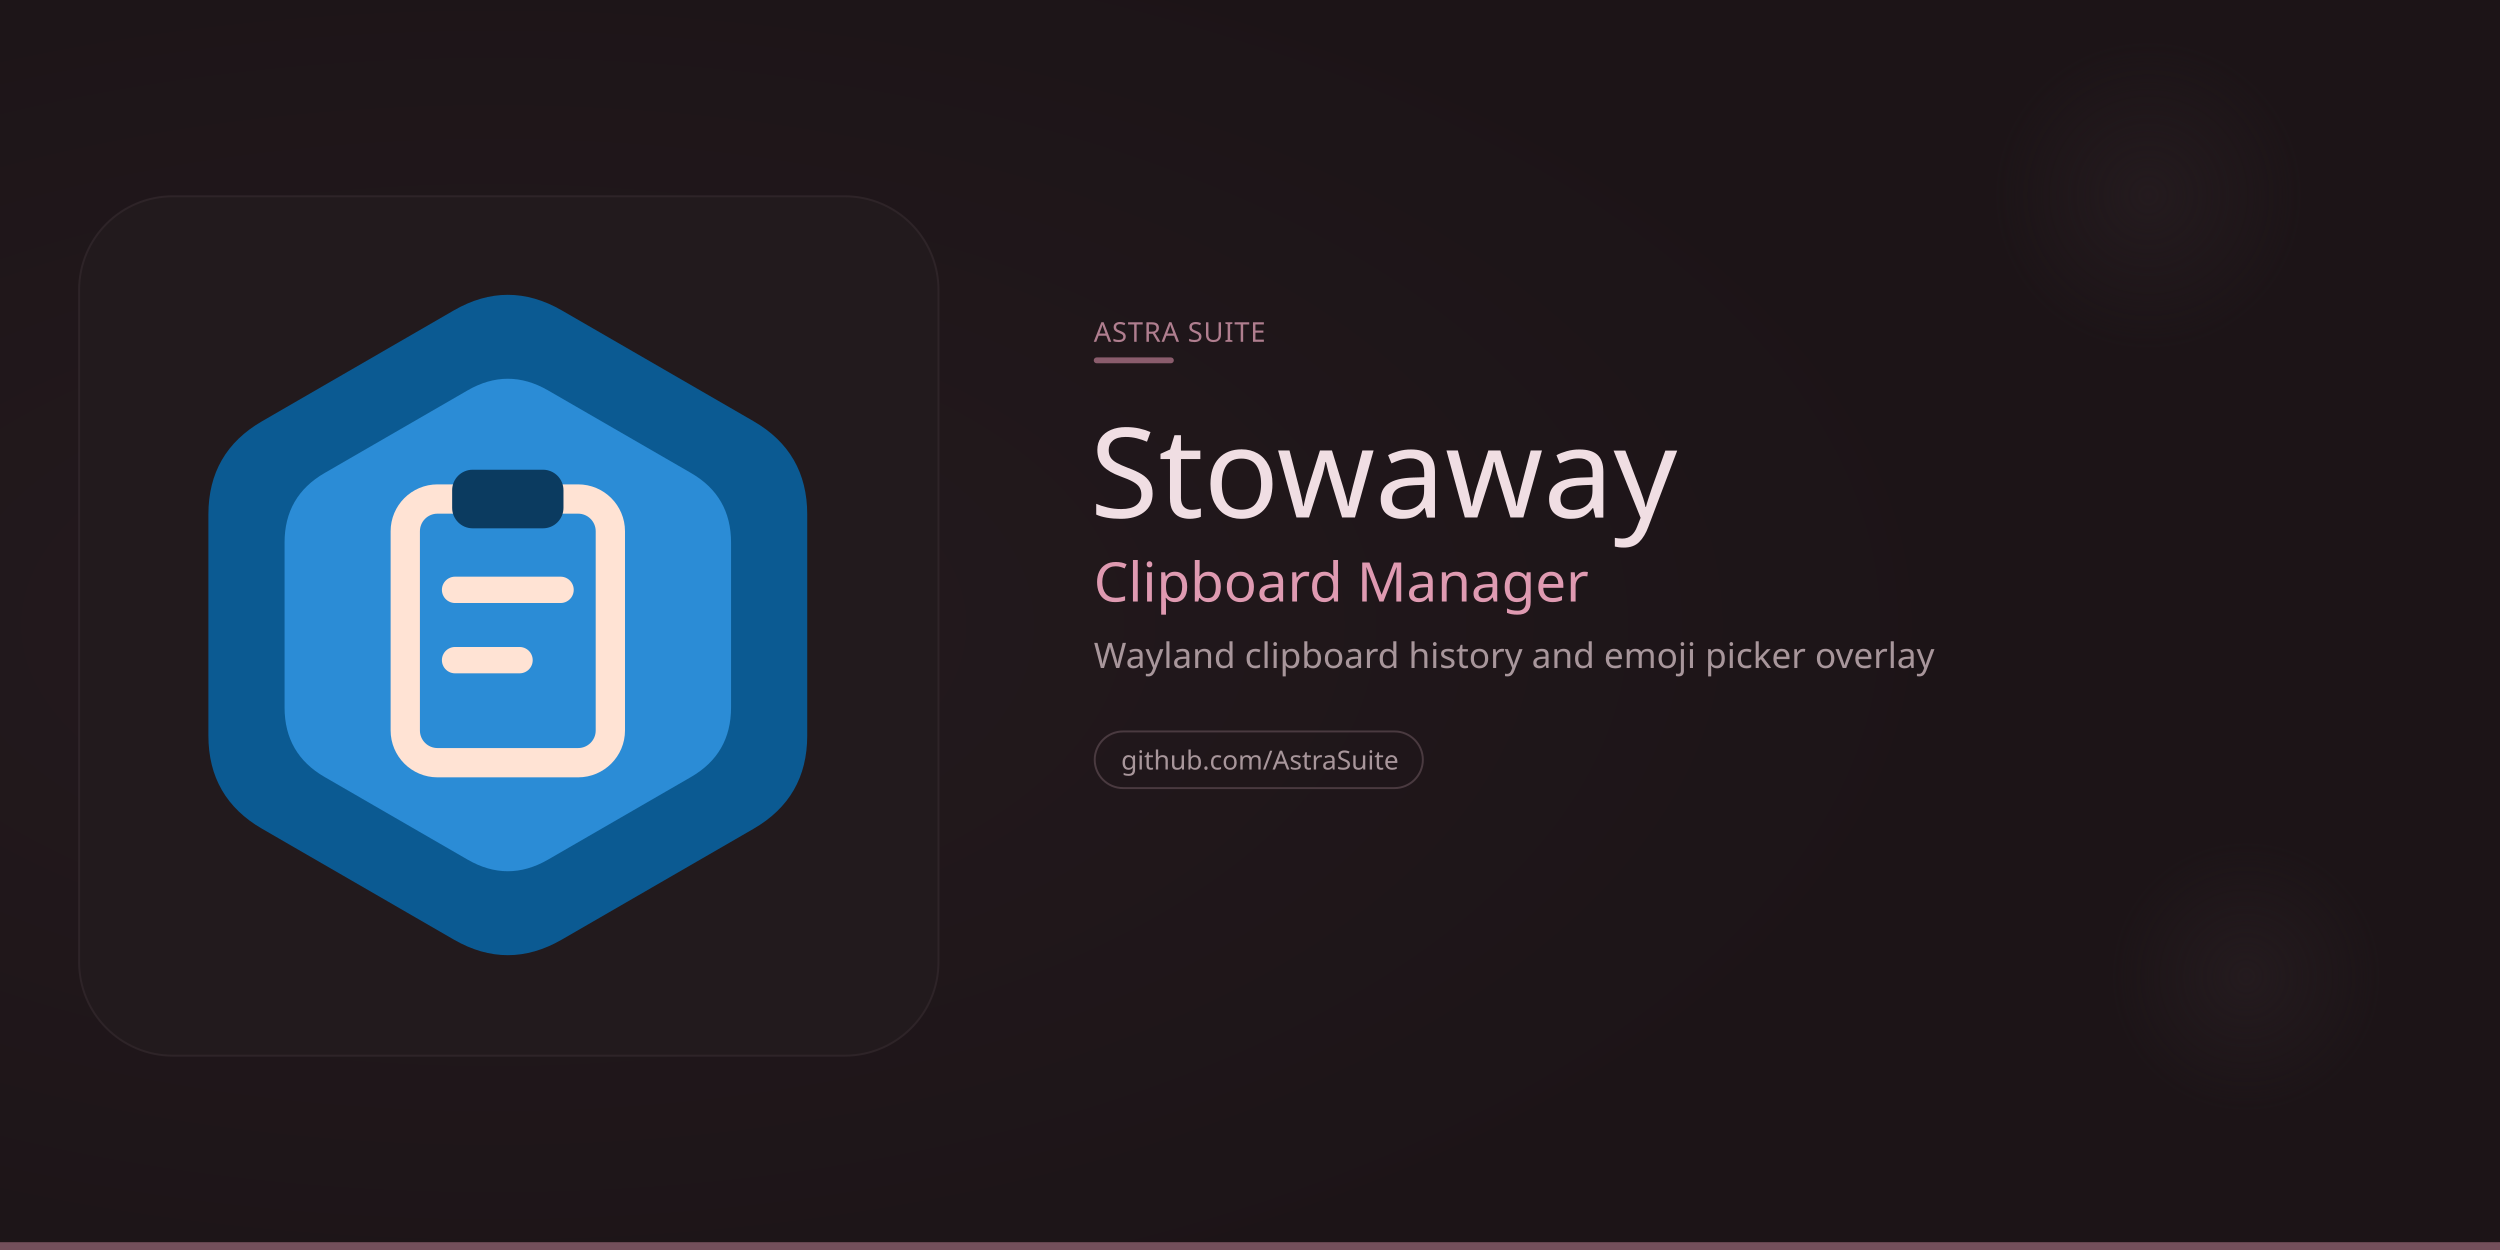
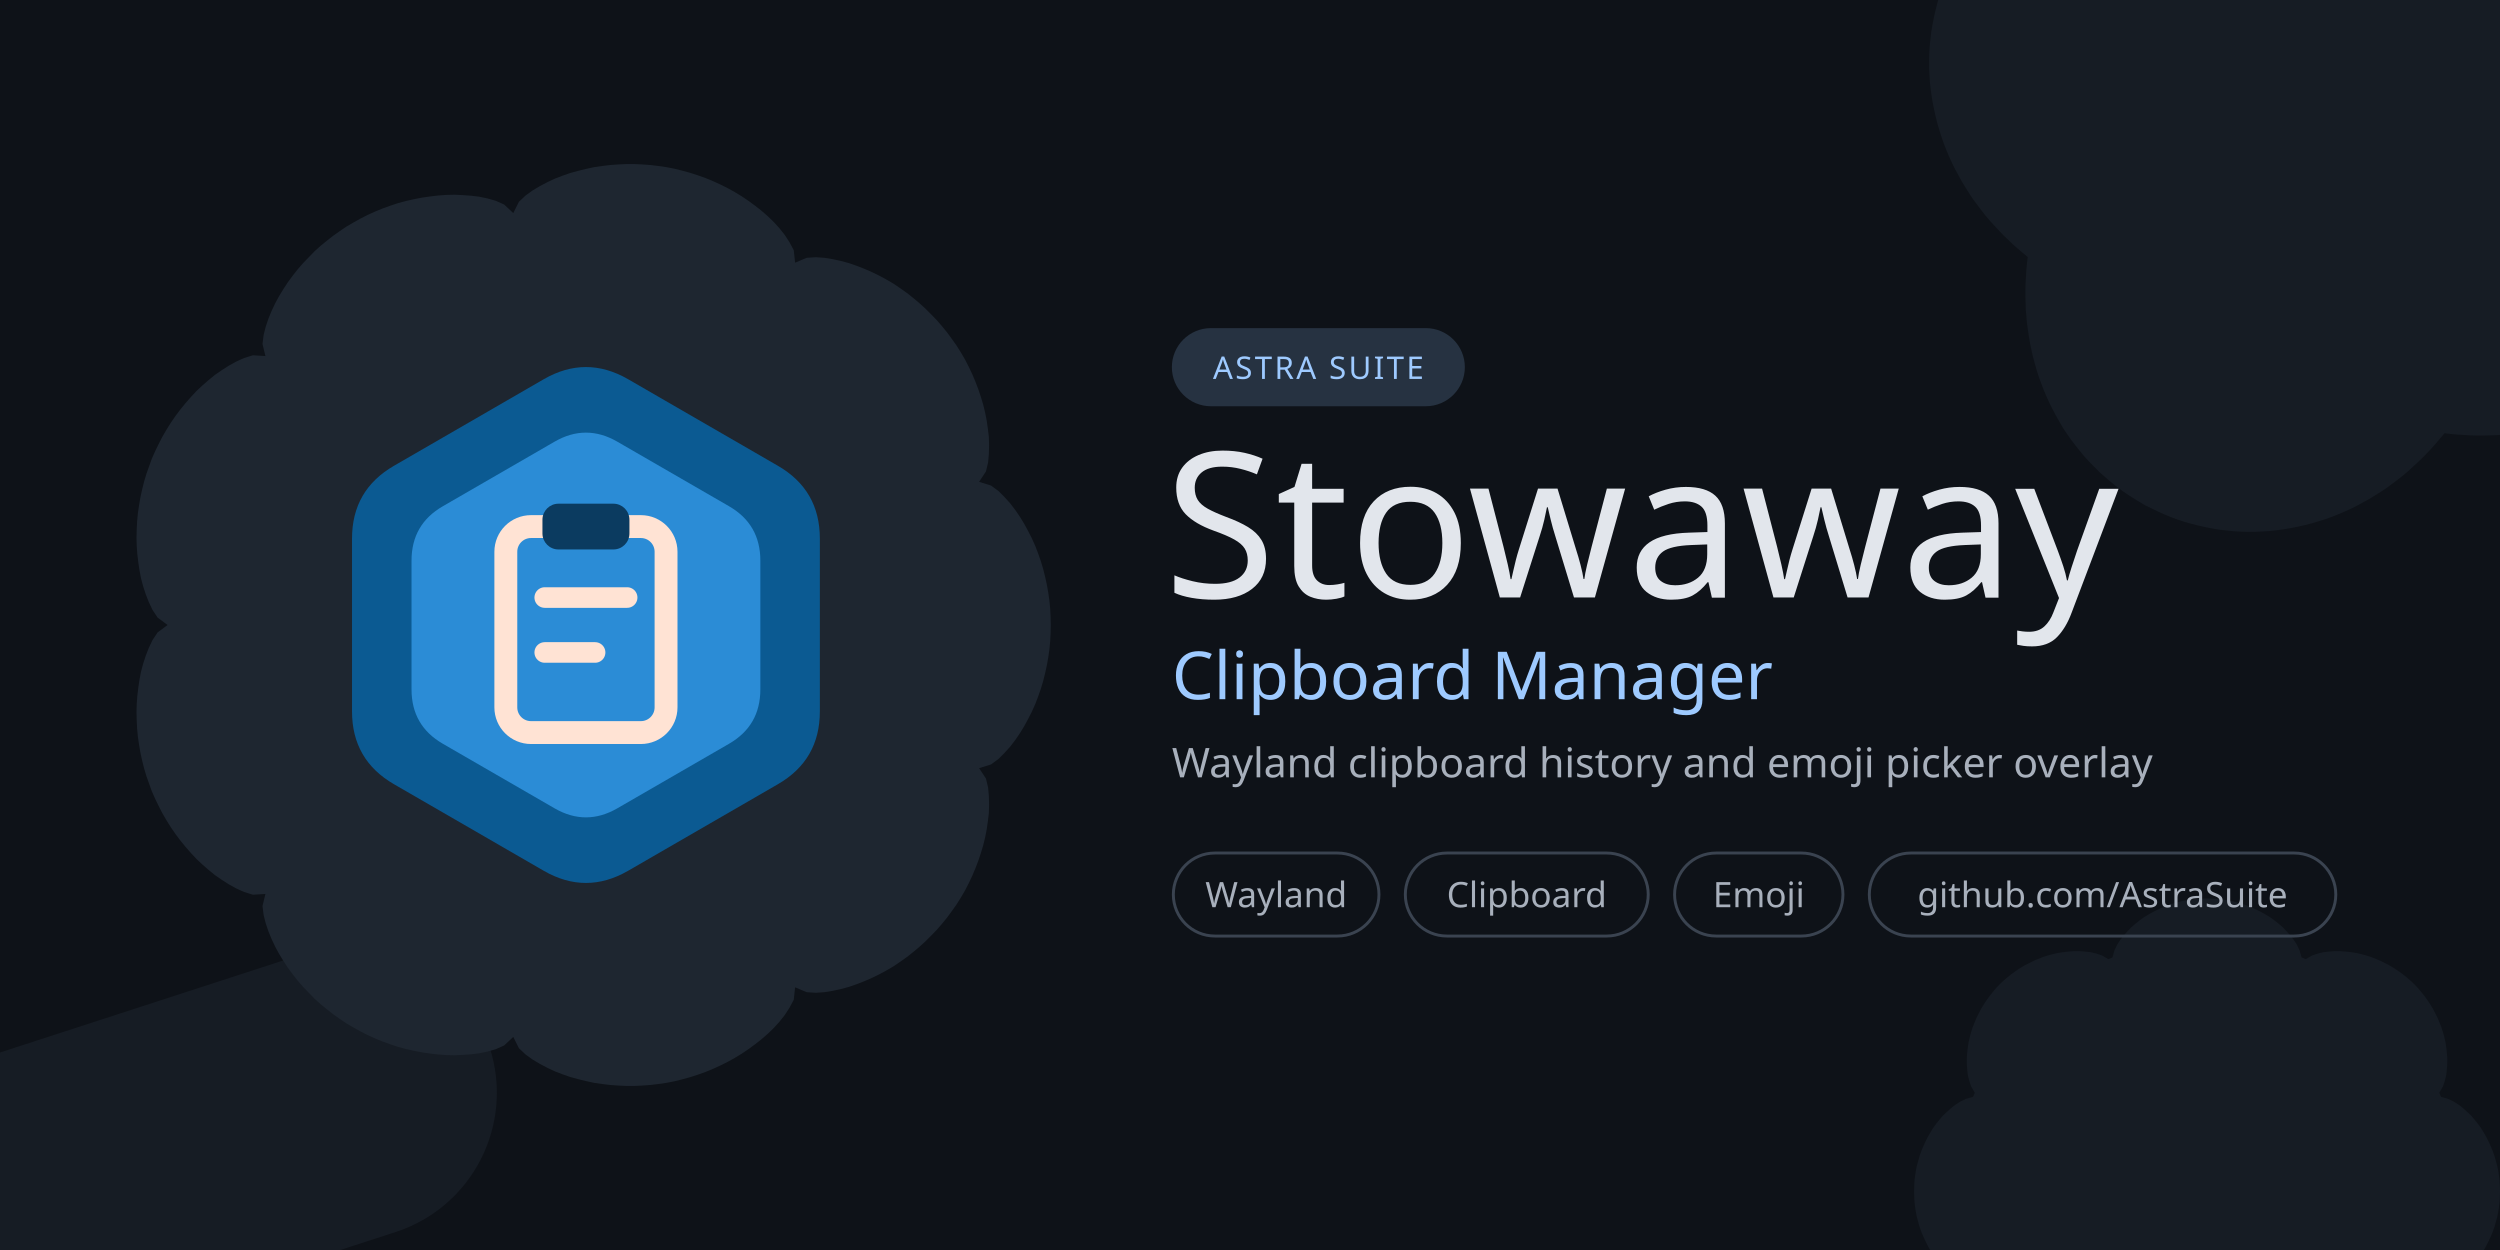
<svg xmlns="http://www.w3.org/2000/svg" width="1280" height="640" viewBox="0 0 1280 640">
-   <defs>
-     <radialGradient id="glow" cx="0.2" cy="0.5" r="0.6">
-       <stop offset="0" stop-color="#241A1E" />
-       <stop offset="1" stop-color="#1C1417" />
-     </radialGradient>
-     <radialGradient id="orb" cx="0.5" cy="0.5" r="0.5">
-       <stop offset="0" stop-color="#2A2024" stop-opacity="0.55" />
-       <stop offset="1" stop-color="#2A2024" stop-opacity="0" />
-     </radialGradient>
-   </defs>
-   <rect width="1280" height="640" fill="url(#glow)" />
-   <circle cx="1100" cy="100" r="80" fill="url(#orb)" />
-   <circle cx="1150" cy="500" r="70" fill="url(#orb)" />
-   <rect y="636" width="1280" height="4" fill="#734F5B" />
-   <rect x="40.5" y="100.5" width="440" height="440" rx="48" fill="#221A1D" stroke="#2E2428" />
-   <g transform="translate(68 128) scale(0.75)">
+   <rect width="1280" height="640" fill="#0E1218" />
+   <path d="M1383.4 151.8L1381.9 155.1L1380.3 158.4L1378.7 161.7L1376.8 164.9L1374.9 168.0L1372.9 171.1L1370.8 174.1L1368.6 177.0L1366.3 179.8L1363.9 182.6L1361.5 185.3L1358.9 187.9L1356.3 190.4L1353.6 192.9L1350.8 195.2L1347.9 197.5L1345.0 199.7L1342.0 201.8L1339.0 203.8L1335.9 205.6L1332.7 207.4L1329.5 209.1L1326.3 210.7L1323.0 212.2L1319.7 213.6L1316.3 214.9L1313.0 216.1L1309.6 217.2L1306.1 218.2L1302.7 219.1L1299.2 219.9L1295.8 220.6L1292.3 221.2L1288.9 221.7L1285.4 222.2L1281.9 222.5L1278.5 222.8L1275.0 222.9L1271.6 223.0L1268.2 223.0L1264.8 222.9L1261.5 222.7L1258.2 222.5L1254.8 222.2L1251.6 221.8L1249.5 224.3L1247.3 226.9L1245.1 229.4L1242.8 231.8L1240.5 234.2L1238.0 236.6L1235.5 238.9L1233.0 241.2L1230.3 243.5L1227.6 245.6L1224.8 247.7L1222.0 249.8L1219.1 251.7L1216.1 253.6L1213.0 255.5L1209.9 257.2L1206.8 258.9L1203.6 260.5L1200.3 262.0L1197.0 263.4L1193.7 264.7L1190.3 265.9L1186.8 267.0L1183.4 268.0L1179.9 268.9L1176.3 269.7L1172.8 270.4L1169.2 271.0L1165.6 271.5L1161.9 271.9L1158.3 272.1L1154.6 272.3L1151.0 272.3L1147.3 272.2L1143.7 272.0L1140.0 271.6L1136.4 271.2L1132.8 270.6L1129.2 269.9L1125.6 269.1L1122.1 268.2L1118.5 267.2L1115.1 266.1L1111.6 264.8L1108.2 263.4L1104.9 261.9L1101.6 260.3L1098.3 258.7L1095.1 256.8L1092.0 254.9L1088.9 252.9L1085.9 250.8L1083.0 248.6L1080.2 246.3L1077.4 243.9L1074.7 241.5L1072.1 238.9L1069.6 236.3L1067.1 233.6L1064.8 230.8L1062.5 227.9L1060.3 225.0L1058.2 222.0L1056.2 219.0L1054.4 215.9L1052.6 212.7L1050.9 209.5L1049.3 206.3L1047.8 203.0L1046.4 199.7L1045.1 196.3L1043.9 193.0L1042.8 189.6L1041.8 186.1L1040.9 182.7L1040.1 179.2L1039.4 175.8L1038.8 172.3L1038.3 168.9L1037.8 165.4L1037.5 161.9L1037.2 158.5L1037.1 155.0L1037.0 151.6L1037.0 148.2L1037.1 144.8L1037.3 141.5L1037.5 138.2L1037.8 134.8L1038.2 131.6L1035.7 129.5L1033.1 127.3L1030.6 125.1L1028.2 122.8L1025.8 120.5L1023.4 118.0L1021.1 115.5L1018.8 113.0L1016.5 110.3L1014.4 107.6L1012.3 104.8L1010.2 102.0L1008.3 99.1L1006.4 96.1L1004.5 93.0L1002.8 89.9L1001.1 86.8L999.5 83.6L998.0 80.3L996.6 77.0L995.3 73.7L994.1 70.3L993.0 66.8L992.0 63.4L991.1 59.9L990.3 56.3L989.6 52.8L989.0 49.2L988.5 45.6L988.1 41.9L987.9 38.3L987.7 34.6L987.7 31.0L987.8 27.3L988.0 23.7L988.4 20.0L988.8 16.4L989.4 12.8L990.1 9.2L990.9 5.6L991.8 2.1L992.8 -1.5L993.9 -4.9L995.2 -8.4L996.6 -11.8L998.1 -15.1L999.7 -18.4L1001.3 -21.7L1003.2 -24.9L1005.1 -28.0L1007.1 -31.1L1009.2 -34.1L1011.4 -37.0L1013.7 -39.8L1016.1 -42.6L1018.5 -45.3L1021.1 -47.9L1023.7 -50.4L1026.4 -52.9L1029.2 -55.2L1032.1 -57.5L1035.0 -59.7L1038.0 -61.8L1041.0 -63.8L1044.1 -65.6L1047.3 -67.4L1050.5 -69.1L1053.7 -70.7L1057.0 -72.2L1060.3 -73.6L1063.7 -74.9L1067.0 -76.1L1070.4 -77.2L1073.9 -78.2L1077.3 -79.1L1080.8 -79.9L1084.2 -80.6L1087.7 -81.2L1091.1 -81.7L1094.6 -82.2L1098.1 -82.5L1101.5 -82.8L1105.0 -82.9L1108.4 -83.0L1111.8 -83.0L1115.2 -82.9L1118.5 -82.7L1121.8 -82.5L1125.2 -82.2L1128.4 -81.8L1130.5 -84.3L1132.7 -86.9L1134.9 -89.4L1137.2 -91.8L1139.5 -94.2L1142.0 -96.6L1144.5 -98.9L1147.0 -101.2L1149.7 -103.5L1152.4 -105.6L1155.2 -107.7L1158.0 -109.8L1160.9 -111.7L1163.9 -113.6L1167.0 -115.5L1170.1 -117.2L1173.2 -118.9L1176.4 -120.5L1179.7 -122.0L1183.0 -123.4L1186.3 -124.7L1189.7 -125.9L1193.2 -127.0L1196.6 -128.0L1200.1 -128.9L1203.7 -129.7L1207.2 -130.4L1210.8 -131.0L1214.4 -131.5L1218.1 -131.9L1221.7 -132.1L1225.4 -132.3L1229.0 -132.3L1232.7 -132.2L1236.3 -132.0L1240.0 -131.6L1243.6 -131.2L1247.2 -130.6L1250.8 -129.9L1254.4 -129.1L1257.9 -128.2L1261.5 -127.2L1264.9 -126.1L1268.4 -124.8L1271.8 -123.4L1275.1 -121.9L1278.4 -120.3L1281.7 -118.7L1284.9 -116.8L1288.0 -114.9L1291.1 -112.9L1294.1 -110.8L1297.0 -108.6L1299.8 -106.3L1302.6 -103.9L1305.3 -101.5L1307.9 -98.9L1310.4 -96.3L1312.9 -93.6L1315.2 -90.8L1317.5 -87.9L1319.7 -85.0L1321.8 -82.0L1323.8 -79.0L1325.6 -75.9L1327.4 -72.7L1329.1 -69.5L1330.7 -66.3L1332.2 -63.0L1333.6 -59.7L1334.9 -56.3L1336.1 -53.0L1337.2 -49.6L1338.2 -46.1L1339.1 -42.7L1339.9 -39.2L1340.6 -35.8L1341.2 -32.3L1341.7 -28.9L1342.2 -25.4L1342.5 -21.9L1342.8 -18.5L1342.9 -15.0L1343.0 -11.6L1343.0 -8.2L1342.9 -4.8L1342.7 -1.5L1342.5 1.8L1342.2 5.2L1341.8 8.4L1344.3 10.5L1346.9 12.7L1349.4 14.9L1351.8 17.2L1354.2 19.5L1356.6 22.0L1358.9 24.5L1361.2 27.0L1363.5 29.7L1365.6 32.4L1367.7 35.2L1369.8 38.0L1371.7 40.9L1373.6 43.9L1375.5 47.0L1377.2 50.1L1378.9 53.2L1380.5 56.4L1382.0 59.7L1383.4 63.0L1384.7 66.3L1385.9 69.7L1387.0 73.2L1388.0 76.6L1388.9 80.1L1389.7 83.7L1390.4 87.2L1391.0 90.8L1391.5 94.4L1391.9 98.1L1392.1 101.7L1392.3 105.4L1392.3 109.0L1392.2 112.7L1392.0 116.3L1391.6 120.0L1391.2 123.6L1390.6 127.2L1389.9 130.8L1389.1 134.4L1388.2 137.9L1387.2 141.5L1386.1 144.9L1384.8 148.4Z" fill="#161C24" />
+   <path d="M1280.0 610.0L1279.9 612.6L1279.8 615.2L1279.5 617.8L1279.1 620.4L1278.6 623.0L1277.9 625.5L1277.2 628.1L1276.3 630.6L1275.3 633.0L1274.2 635.4L1273.0 637.8L1271.7 640.1L1270.3 642.4L1268.7 644.6L1267.0 646.7L1265.2 648.8L1263.2 650.7L1261.1 652.6L1258.8 654.4L1256.3 656.0L1253.4 657.4L1249.8 658.4L1248.9 660.5L1250.8 663.8L1251.8 666.8L1252.5 669.7L1252.8 672.6L1253.0 675.4L1253.0 678.2L1252.8 680.9L1252.5 683.6L1252.1 686.3L1251.5 688.9L1250.8 691.5L1250.0 694.0L1249.0 696.5L1248.0 698.9L1246.8 701.3L1245.6 703.6L1244.2 705.9L1242.8 708.0L1241.2 710.2L1239.6 712.2L1237.9 714.2L1236.1 716.1L1234.2 717.9L1232.2 719.6L1230.2 721.2L1228.0 722.8L1225.9 724.2L1223.6 725.6L1221.3 726.8L1218.9 728.0L1216.5 729.0L1214.0 730.0L1211.5 730.8L1208.9 731.5L1206.3 732.1L1203.6 732.5L1200.9 732.8L1198.2 733.0L1195.4 733.0L1192.6 732.8L1189.7 732.5L1186.8 731.8L1183.8 730.8L1180.5 728.9L1178.4 729.8L1177.4 733.4L1176.0 736.3L1174.4 738.8L1172.6 741.1L1170.7 743.2L1168.8 745.2L1166.7 747.0L1164.6 748.7L1162.4 750.3L1160.1 751.7L1157.8 753.0L1155.4 754.2L1153.0 755.3L1150.6 756.3L1148.1 757.2L1145.5 757.9L1143.0 758.6L1140.4 759.1L1137.8 759.5L1135.2 759.8L1132.6 759.9L1130.0 760.0L1127.4 759.9L1124.8 759.8L1122.2 759.5L1119.6 759.1L1117.0 758.6L1114.5 757.9L1111.9 757.2L1109.4 756.3L1107.0 755.3L1104.6 754.2L1102.2 753.0L1099.9 751.7L1097.6 750.3L1095.4 748.7L1093.3 747.0L1091.2 745.2L1089.3 743.2L1087.4 741.1L1085.6 738.8L1084.0 736.3L1082.6 733.4L1081.6 729.8L1079.5 728.9L1076.2 730.8L1073.2 731.8L1070.3 732.5L1067.4 732.8L1064.6 733.0L1061.8 733.0L1059.1 732.8L1056.4 732.5L1053.7 732.1L1051.1 731.5L1048.5 730.8L1046.0 730.0L1043.5 729.0L1041.1 728.0L1038.7 726.8L1036.4 725.6L1034.1 724.2L1032.0 722.8L1029.8 721.2L1027.8 719.6L1025.8 717.9L1023.9 716.1L1022.1 714.2L1020.4 712.2L1018.8 710.2L1017.2 708.0L1015.8 705.9L1014.4 703.6L1013.2 701.3L1012.0 698.9L1011.0 696.5L1010.0 694.0L1009.2 691.5L1008.5 688.9L1007.9 686.3L1007.5 683.6L1007.2 680.9L1007.0 678.2L1007.0 675.4L1007.2 672.6L1007.5 669.7L1008.2 666.8L1009.2 663.8L1011.1 660.5L1010.2 658.4L1006.6 657.4L1003.7 656.0L1001.2 654.4L998.9 652.6L996.8 650.7L994.8 648.8L993.0 646.7L991.3 644.6L989.7 642.4L988.3 640.1L987.0 637.8L985.8 635.4L984.7 633.0L983.7 630.6L982.8 628.1L982.1 625.5L981.4 623.0L980.9 620.4L980.5 617.8L980.2 615.2L980.1 612.6L980.0 610.0L980.1 607.4L980.2 604.8L980.5 602.2L980.9 599.6L981.4 597.0L982.1 594.5L982.8 591.9L983.7 589.4L984.7 587.0L985.8 584.6L987.0 582.2L988.3 579.9L989.7 577.6L991.3 575.4L993.0 573.3L994.8 571.2L996.8 569.3L998.9 567.4L1001.2 565.6L1003.7 564.0L1006.6 562.6L1010.2 561.6L1011.1 559.5L1009.2 556.2L1008.2 553.2L1007.5 550.3L1007.2 547.4L1007.0 544.6L1007.0 541.8L1007.2 539.1L1007.5 536.4L1007.9 533.7L1008.5 531.1L1009.2 528.5L1010.0 526.0L1011.0 523.5L1012.0 521.1L1013.2 518.7L1014.4 516.4L1015.8 514.1L1017.2 512.0L1018.8 509.8L1020.4 507.8L1022.1 505.8L1023.9 503.9L1025.8 502.1L1027.8 500.4L1029.8 498.8L1032.0 497.2L1034.1 495.8L1036.4 494.4L1038.7 493.2L1041.1 492.0L1043.5 491.0L1046.0 490.0L1048.5 489.2L1051.1 488.5L1053.7 487.9L1056.4 487.5L1059.1 487.2L1061.8 487.0L1064.6 487.0L1067.4 487.2L1070.3 487.5L1073.2 488.2L1076.2 489.2L1079.5 491.1L1081.6 490.2L1082.6 486.6L1084.0 483.7L1085.6 481.2L1087.4 478.9L1089.3 476.8L1091.2 474.8L1093.3 473.0L1095.4 471.3L1097.6 469.7L1099.9 468.3L1102.2 467.0L1104.6 465.8L1107.0 464.7L1109.4 463.7L1111.9 462.8L1114.5 462.1L1117.0 461.4L1119.6 460.9L1122.2 460.5L1124.8 460.2L1127.4 460.1L1130.0 460.0L1132.6 460.1L1135.2 460.2L1137.8 460.5L1140.4 460.9L1143.0 461.4L1145.5 462.1L1148.1 462.8L1150.6 463.7L1153.0 464.7L1155.4 465.8L1157.8 467.0L1160.1 468.3L1162.4 469.7L1164.6 471.3L1166.7 473.0L1168.8 474.8L1170.7 476.8L1172.6 478.9L1174.4 481.2L1176.0 483.7L1177.4 486.6L1178.4 490.2L1180.5 491.1L1183.8 489.2L1186.8 488.2L1189.7 487.5L1192.6 487.2L1195.4 487.0L1198.2 487.0L1200.9 487.2L1203.6 487.5L1206.3 487.9L1208.9 488.5L1211.5 489.2L1214.0 490.0L1216.5 491.0L1218.9 492.0L1221.3 493.2L1223.6 494.4L1225.9 495.8L1228.0 497.2L1230.2 498.8L1232.2 500.4L1234.2 502.1L1236.1 503.9L1237.9 505.8L1239.6 507.8L1241.2 509.8L1242.8 512.0L1244.2 514.1L1245.6 516.4L1246.8 518.7L1248.0 521.1L1249.0 523.5L1250.0 526.0L1250.8 528.5L1251.5 531.1L1252.1 533.7L1252.5 536.4L1252.8 539.1L1253.0 541.8L1253.0 544.6L1252.8 547.4L1252.5 550.3L1251.8 553.2L1250.8 556.2L1248.9 559.5L1249.8 561.6L1253.4 562.6L1256.3 564.0L1258.8 565.6L1261.1 567.4L1263.2 569.3L1265.2 571.2L1267.0 573.3L1268.7 575.4L1270.3 577.6L1271.7 579.9L1273.0 582.2L1274.2 584.6L1275.3 587.0L1276.3 589.4L1277.2 591.9L1277.9 594.5L1278.6 597.0L1279.1 599.6L1279.5 602.2L1279.8 604.8L1279.9 607.4Z" fill="#161C24" />
+   <path d="M-45.0 520H185.0A75.0 75.0 0 0 1 185.0 670H-45.0A75.0 75.0 0 0 1 -45.0 520Z" fill="#161C24" transform="rotate(-18 70 595)" />
+   <path d="M538.0 320.0L537.9 324.2L537.7 328.3L537.3 332.4L536.7 336.6L536.0 340.6L535.1 344.7L534.1 348.7L532.9 352.7L531.5 356.7L530.0 360.6L528.3 364.4L526.4 368.1L524.4 371.8L522.2 375.4L519.8 378.9L517.2 382.3L514.3 385.5L511.2 388.6L507.4 391.4L501.3 393.3L504.8 398.6L505.9 403.2L506.3 407.6L506.4 411.9L506.3 416.2L505.8 420.4L505.2 424.6L504.4 428.7L503.4 432.8L502.2 436.8L500.9 440.7L499.4 444.6L497.8 448.4L496.0 452.2L494.1 455.9L492.0 459.5L489.8 463.0L487.4 466.4L484.9 469.8L482.3 473.0L479.6 476.1L476.7 479.1L473.8 482.0L470.7 484.8L467.5 487.5L464.2 490.1L460.8 492.5L457.4 494.8L453.8 496.9L450.1 498.9L446.4 500.7L442.5 502.4L438.6 503.9L434.6 505.3L430.5 506.4L426.4 507.3L422.1 508.0L417.7 508.3L413.0 508.0L407.1 505.5L406.4 511.9L404.2 516.0L401.8 519.7L399.1 523.1L396.2 526.3L393.2 529.2L390.0 532.0L386.7 534.6L383.3 537.1L379.9 539.4L376.3 541.6L372.7 543.6L368.9 545.5L365.2 547.2L361.3 548.8L357.4 550.2L353.4 551.5L349.4 552.6L345.4 553.6L341.3 554.4L337.2 555.0L333.1 555.5L329.0 555.8L324.8 556.0L320.6 556.0L316.5 555.8L312.3 555.5L308.2 555.0L304.1 554.4L300.0 553.5L295.9 552.5L291.9 551.4L287.9 550.0L284.0 548.5L280.2 546.7L276.4 544.7L272.7 542.5L269.1 539.9L265.7 536.7L262.8 530.9L258.1 535.3L253.8 537.2L249.6 538.4L245.3 539.3L241.1 539.8L236.9 540.1L232.7 540.3L228.5 540.2L224.3 539.9L220.1 539.4L216.0 538.8L211.9 538.0L207.9 537.1L203.8 536.0L199.9 534.7L196.0 533.3L192.1 531.7L188.3 530.0L184.6 528.1L181.0 526.1L177.4 524.0L174.0 521.7L170.6 519.3L167.3 516.7L164.1 514.1L161.0 511.3L158.1 508.3L155.2 505.3L152.5 502.2L149.9 498.9L147.4 495.5L145.1 492.0L142.9 488.4L140.9 484.7L139.1 480.9L137.5 477.0L136.1 472.9L135.0 468.6L134.4 463.9L135.9 457.7L129.5 458.1L125.0 456.7L121.0 454.9L117.2 452.8L113.6 450.5L110.1 448.1L106.8 445.4L103.7 442.7L100.6 439.8L97.8 436.8L95.0 433.6L92.4 430.4L89.9 427.1L87.5 423.6L85.3 420.1L83.2 416.5L81.3 412.8L79.5 409.1L77.8 405.3L76.4 401.4L75.0 397.5L73.8 393.5L72.8 389.5L71.9 385.4L71.2 381.3L70.6 377.2L70.2 373.0L70.0 368.9L69.9 364.7L70.0 360.6L70.3 356.4L70.8 352.2L71.4 348.1L72.2 343.9L73.3 339.8L74.6 335.8L76.2 331.7L78.1 327.7L80.7 323.8L85.8 320.0L80.7 316.2L78.1 312.3L76.2 308.3L74.6 304.2L73.3 300.2L72.2 296.1L71.4 291.9L70.8 287.8L70.3 283.6L70.0 279.4L69.9 275.3L70.0 271.1L70.2 267.0L70.6 262.8L71.2 258.7L71.9 254.6L72.8 250.5L73.8 246.5L75.0 242.5L76.4 238.6L77.8 234.7L79.5 230.9L81.3 227.2L83.2 223.5L85.3 219.9L87.5 216.4L89.9 212.9L92.4 209.6L95.0 206.4L97.8 203.2L100.6 200.2L103.7 197.3L106.8 194.6L110.1 191.9L113.6 189.5L117.2 187.2L121.0 185.1L125.0 183.3L129.5 181.9L135.9 182.3L134.4 176.1L135.0 171.4L136.1 167.1L137.5 163.0L139.1 159.1L140.9 155.3L142.9 151.6L145.1 148.0L147.4 144.5L149.9 141.1L152.5 137.8L155.2 134.7L158.1 131.7L161.0 128.7L164.1 125.9L167.3 123.3L170.6 120.7L174.0 118.3L177.4 116.0L181.0 113.9L184.6 111.9L188.3 110.0L192.1 108.3L196.0 106.7L199.9 105.3L203.8 104.0L207.9 102.9L211.9 102.0L216.0 101.2L220.1 100.6L224.3 100.1L228.5 99.8L232.7 99.7L236.9 99.9L241.1 100.2L245.3 100.7L249.6 101.6L253.8 102.8L258.1 104.7L262.8 109.1L265.7 103.3L269.1 100.1L272.7 97.5L276.4 95.3L280.2 93.3L284.0 91.5L287.9 90.0L291.9 88.6L295.9 87.5L300.0 86.5L304.1 85.6L308.2 85.0L312.3 84.5L316.5 84.2L320.6 84.0L324.8 84.0L329.0 84.2L333.1 84.5L337.2 85.0L341.3 85.6L345.4 86.4L349.4 87.4L353.4 88.5L357.4 89.8L361.3 91.2L365.2 92.8L368.9 94.5L372.7 96.4L376.3 98.4L379.9 100.6L383.3 102.9L386.7 105.4L390.0 108.0L393.2 110.8L396.2 113.7L399.1 116.9L401.8 120.3L404.2 124.0L406.4 128.1L407.1 134.5L413.0 132.0L417.7 131.7L422.1 132.0L426.4 132.7L430.5 133.6L434.6 134.7L438.6 136.1L442.5 137.6L446.4 139.3L450.1 141.1L453.8 143.1L457.4 145.2L460.8 147.5L464.2 149.9L467.5 152.5L470.7 155.2L473.8 158.0L476.7 160.9L479.6 163.9L482.3 167.0L484.9 170.2L487.4 173.6L489.8 177.0L492.0 180.5L494.1 184.1L496.0 187.8L497.8 191.6L499.4 195.4L500.9 199.3L502.2 203.2L503.4 207.2L504.4 211.3L505.2 215.4L505.8 219.6L506.3 223.8L506.4 228.1L506.3 232.4L505.9 236.8L504.8 241.4L501.3 246.7L507.4 248.6L511.2 251.4L514.3 254.5L517.2 257.7L519.8 261.1L522.2 264.6L524.4 268.2L526.4 271.9L528.3 275.6L530.0 279.4L531.5 283.3L532.9 287.3L534.1 291.3L535.1 295.3L536.0 299.4L536.7 303.4L537.3 307.6L537.7 311.7L537.9 315.8Z" fill="#1E2630" />
+   <svg x="150" y="170" width="300" height="300" viewBox="0 0 512 512">
    <path d="M219.2 41.2Q256.0 20.0 292.8 41.2L423.6 116.8Q460.4 138.0 460.4 180.5L460.4 331.5Q460.4 374.0 423.6 395.2L292.8 470.8Q256.0 492.0 219.2 470.8L88.4 395.2Q51.6 374.0 51.6 331.5L51.6 180.5Q51.6 138.0 88.4 116.8Z" fill="#0B5A92" />
    <path d="M228.6 95.8Q256.0 80.0 283.4 95.8L381.0 152.2Q408.4 168.0 408.4 199.7L408.4 312.3Q408.4 344.0 381.0 359.8L283.4 416.2Q256.0 432.0 228.6 416.2L131.0 359.8Q103.6 344.0 103.6 312.3L103.6 199.7Q103.6 168.0 131.0 152.2Z" fill="#2B8CD6" />
    <rect x="186" y="170" width="140" height="180" rx="22" fill="none" stroke="#FFE3D4" stroke-width="20" />
    <rect x="218" y="150" width="76" height="40" rx="14" fill="#0B3B60" />
    <path d="M220 232h72M220 280h44" stroke="#FFE3D4" stroke-width="18" stroke-linecap="round" />
-   </g>
+   </svg>
  <g font-family="Google Sans Flex, Google Sans, sans-serif">
-     <text x="560" y="175" font-size="14" letter-spacing="0.4" fill="#B07E8F">ASTRA SUITE</text>
-     <rect x="560" y="183" width="41" height="3" rx="1.5" fill="#8A5C6C" />
-     <text x="558" y="265" font-size="64" fill="#F0DEE3">Stowaway</text>
-     <text x="560" y="308" font-size="28" fill="#DF9AB1">Clipboard Manager</text>
-     <text x="560" y="342" font-size="18" fill="#A8969B">Wayland clipboard history and emoji picker overlay</text>
-     <rect x="560.5" y="374.5" width="168" height="29" rx="14.5" fill="none" stroke="#4A3A40" />
-     <text x="574" y="394" font-size="13.5" fill="#A8969B">github.com/AstraSuite</text>
+     <path d="M620.0 168H730.0A20.0 20.0 0 0 1 730.0 208H620.0A20.0 20.0 0 0 1 620.0 168Z" fill="#263241" />
+     <text x="675" y="194" font-size="16" letter-spacing="1.2" fill="#9ECAFF" text-anchor="middle">ASTRA SUITE</text>
+     <text x="596" y="306" font-size="104" fill="#E2E6EC">Stowaway</text>
+     <text x="600" y="358" font-size="34" fill="#9ECAFF">Clipboard Manager</text>
+     <text x="600" y="398" font-size="21" fill="#A8B0BC">Wayland clipboard history and emoji picker overlay</text>
+     <path d="M622.0 436.75H684.78A21.25 21.25 0 0 1 684.78 479.25H622.0A21.25 21.25 0 0 1 622.0 436.75Z" fill="none" stroke="#3A4350" stroke-width="1.5" />
+     <text x="653.4" y="464.5" font-size="18" fill="#A8B0BC" text-anchor="middle">Wayland</text>
+     <path d="M740.78 436.75H822.64A21.25 21.25 0 0 1 822.64 479.25H740.78A21.25 21.25 0 0 1 740.78 436.75Z" fill="none" stroke="#3A4350" stroke-width="1.5" />
+     <text x="781.7" y="464.5" font-size="18" fill="#A8B0BC" text-anchor="middle">Clipboard</text>
+     <path d="M878.64 436.75H922.34A21.25 21.25 0 0 1 922.34 479.25H878.64A21.25 21.25 0 0 1 878.64 436.75Z" fill="none" stroke="#3A4350" stroke-width="1.5" />
+     <text x="900.5" y="464.5" font-size="18" fill="#A8B0BC" text-anchor="middle">Emoji</text>
+     <path d="M978.34 436.75H1174.68A21.25 21.25 0 0 1 1174.68 479.25H978.34A21.25 21.25 0 0 1 978.34 436.75Z" fill="none" stroke="#3A4350" stroke-width="1.5" />
+     <text x="1076.5" y="464.5" font-size="18" fill="#A8B0BC" text-anchor="middle">github.com/AstraSuite</text>
  </g>
</svg>
